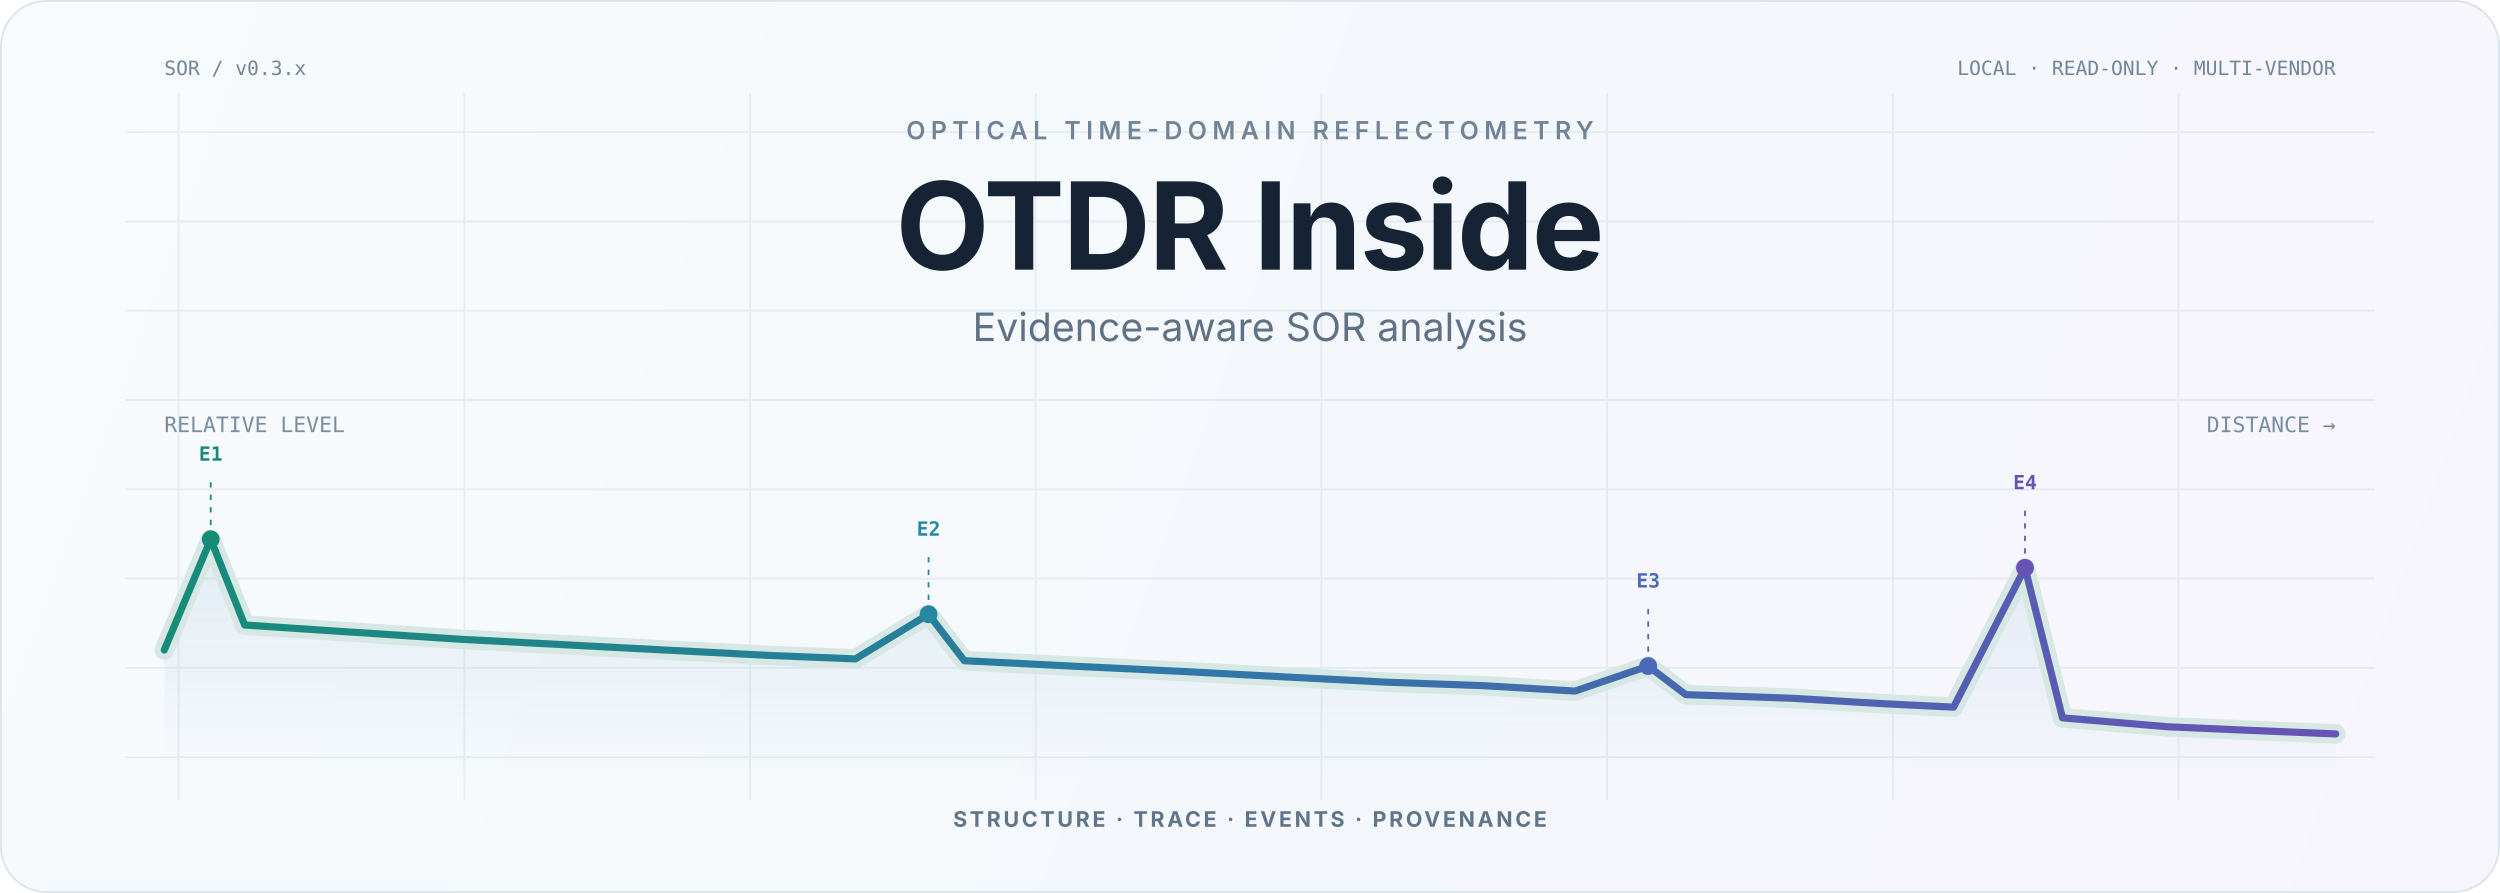
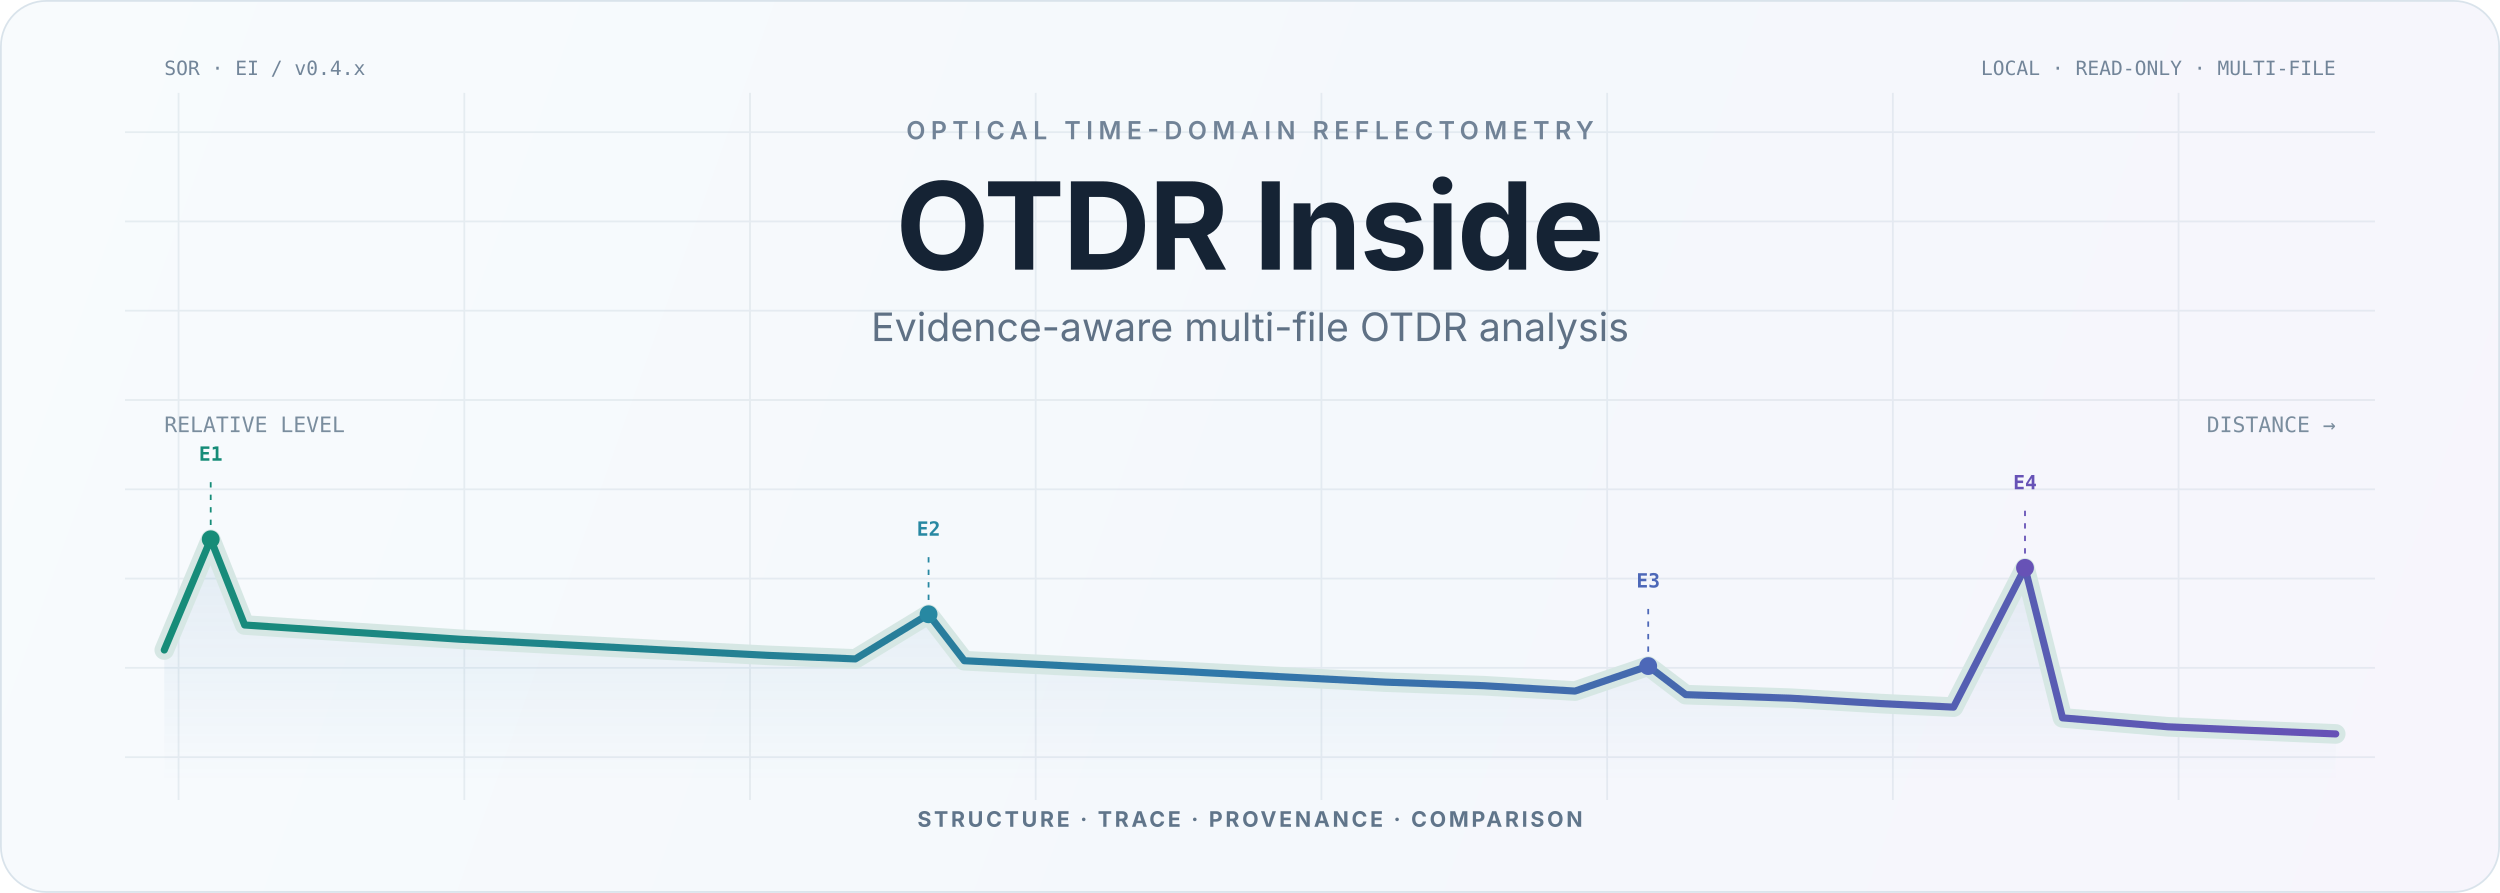
<svg xmlns="http://www.w3.org/2000/svg" width="1400" height="500" viewBox="0 0 1400 500" fill="none">
  <defs>
    <linearGradient id="bg" x1="0" y1="0" x2="1400" y2="500" gradientUnits="userSpaceOnUse">
      <stop stop-color="#F8FBFD" />
      <stop offset="0.55" stop-color="#F4F8FC" />
      <stop offset="1" stop-color="#F7F5FC" />
    </linearGradient>
    <linearGradient id="trace" x1="92" y1="0" x2="1308" y2="0" gradientUnits="userSpaceOnUse">
      <stop stop-color="#168C78" />
      <stop offset="0.48" stop-color="#2F78A9" />
      <stop offset="1" stop-color="#6752B6" />
    </linearGradient>
    <linearGradient id="fade" x1="0" y1="0" x2="0" y2="1">
      <stop stop-color="#2F78A9" stop-opacity="0.11" />
      <stop offset="1" stop-color="#2F78A9" stop-opacity="0" />
    </linearGradient>
  </defs>
  <rect x="0.5" y="0.5" width="1399" height="499" rx="25.5" fill="url(#bg)" stroke="#D9E3EB" />
  <g opacity="0.17" stroke="#91A4B5" stroke-width="1">
    <path d="M70 74H1330" />
    <path d="M70 124H1330" />
    <path d="M70 174H1330" />
    <path d="M70 224H1330" />
    <path d="M70 274H1330" />
    <path d="M70 324H1330" />
    <path d="M70 374H1330" />
    <path d="M70 424H1330" />
    <path d="M100 52V448" />
    <path d="M260 52V448" />
    <path d="M420 52V448" />
    <path d="M580 52V448" />
    <path d="M740 52V448" />
    <path d="M900 52V448" />
    <path d="M1060 52V448" />
    <path d="M1220 52V448" />
  </g>
  <text x="700" y="78" text-anchor="middle" fill="#718397" font-size="14" font-family="Inter,Segoe UI,Arial,sans-serif" font-weight="600" letter-spacing="3">OPTICAL TIME-DOMAIN REFLECTOMETRY</text>
  <text x="700" y="151" text-anchor="middle" fill="#152334" font-size="68" font-family="Inter,Segoe UI,Arial,sans-serif" font-weight="750" letter-spacing="-1">OTDR Inside</text>
-   <text x="700" y="191" text-anchor="middle" fill="#5F7185" font-size="22" font-family="Inter,Segoe UI,Arial,sans-serif">Evidence-aware SOR analysis</text>
+   <text x="700" y="191" text-anchor="middle" fill="#5F7185" font-size="22" font-family="Inter,Segoe UI,Arial,sans-serif">Evidence-aware multi-file OTDR analysis</text>
  <text x="92" y="242" fill="#7A8D9E" font-size="12" font-family="ui-monospace,SFMono-Regular,Menlo,monospace">RELATIVE LEVEL</text>
  <text x="1308" y="242" text-anchor="end" fill="#7A8D9E" font-size="12" font-family="ui-monospace,SFMono-Regular,Menlo,monospace">DISTANCE →</text>
  <path d="M92 364 L118 302 L137 350 L197 354 L258 358 L315 361 L372 364 L430 367 L479 369 L520 344 L540 370 L600 373 L662 376 L718 379 L776 382 L831 384 L882 387 L923 373 L944 389 L1003 391 L1053 394 L1094 396 L1134 318 L1155 402 L1214 407 L1260 409 L1308 411 L1308 438 L92 438 Z" fill="url(#fade)" />
  <path d="M92 364 L118 302 L137 350 L197 354 L258 358 L315 361 L372 364 L430 367 L479 369 L520 344 L540 370 L600 373 L662 376 L718 379 L776 382 L831 384 L882 387 L923 373 L944 389 L1003 391 L1053 394 L1094 396 L1134 318 L1155 402 L1214 407 L1260 409 L1308 411" stroke="#D6E7E4" stroke-width="11" stroke-linecap="round" stroke-linejoin="round" />
  <path d="M92 364 L118 302 L137 350 L197 354 L258 358 L315 361 L372 364 L430 367 L479 369 L520 344 L540 370 L600 373 L662 376 L718 379 L776 382 L831 384 L882 387 L923 373 L944 389 L1003 391 L1053 394 L1094 396 L1134 318 L1155 402 L1214 407 L1260 409 L1308 411" stroke="url(#trace)" stroke-width="4" stroke-linecap="round" stroke-linejoin="round" />
  <g font-family="ui-monospace,SFMono-Regular,Menlo,monospace" font-size="11" font-weight="700">
    <g>
      <circle cx="118" cy="302" r="5" fill="#168C78" />
      <path d="M118 294V267" stroke="#168C78" stroke-dasharray="3 4" />
      <text x="118" y="258" text-anchor="middle" fill="#168C78">E1</text>
    </g>
    <g>
      <circle cx="520" cy="344" r="5" fill="#2788A2" />
      <path d="M520 336V309" stroke="#2788A2" stroke-dasharray="3 4" />
      <text x="520" y="300" text-anchor="middle" fill="#2788A2">E2</text>
    </g>
    <g>
      <circle cx="923" cy="373" r="5" fill="#4D68B8" />
      <path d="M923 365V338" stroke="#4D68B8" stroke-dasharray="3 4" />
      <text x="923" y="329" text-anchor="middle" fill="#4D68B8">E3</text>
    </g>
    <g>
      <circle cx="1134" cy="318" r="5" fill="#6752B6" />
      <path d="M1134 310V283" stroke="#6752B6" stroke-dasharray="3 4" />
      <text x="1134" y="274" text-anchor="middle" fill="#6752B6">E4</text>
    </g>
  </g>
-   <text x="700" y="463" text-anchor="middle" fill="#60758A" font-size="12" font-family="Inter,Segoe UI,Arial,sans-serif" font-weight="650" letter-spacing="1.5">STRUCTURE  ·  TRACE  ·  EVENTS  ·  PROVENANCE</text>
-   <text x="92" y="42" fill="#728599" font-size="11" font-family="ui-monospace,SFMono-Regular,Menlo,monospace">SOR / v0.3.x</text>
-   <text x="1308" y="42" text-anchor="end" fill="#728599" font-size="11" font-family="ui-monospace,SFMono-Regular,Menlo,monospace">LOCAL · READ-ONLY · MULTI-VENDOR</text>
+   <text x="700" y="463" text-anchor="middle" fill="#60758A" font-size="12" font-family="Inter,Segoe UI,Arial,sans-serif" font-weight="650" letter-spacing="1.5">STRUCTURE  ·  TRACE  ·  PROVENANCE  ·  COMPARISON</text>
+   <text x="92" y="42" fill="#728599" font-size="11" font-family="ui-monospace,SFMono-Regular,Menlo,monospace">SOR · EI / v0.4.x</text>
+   <text x="1308" y="42" text-anchor="end" fill="#728599" font-size="11" font-family="ui-monospace,SFMono-Regular,Menlo,monospace">LOCAL · READ-ONLY · MULTI-FILE</text>
</svg>
